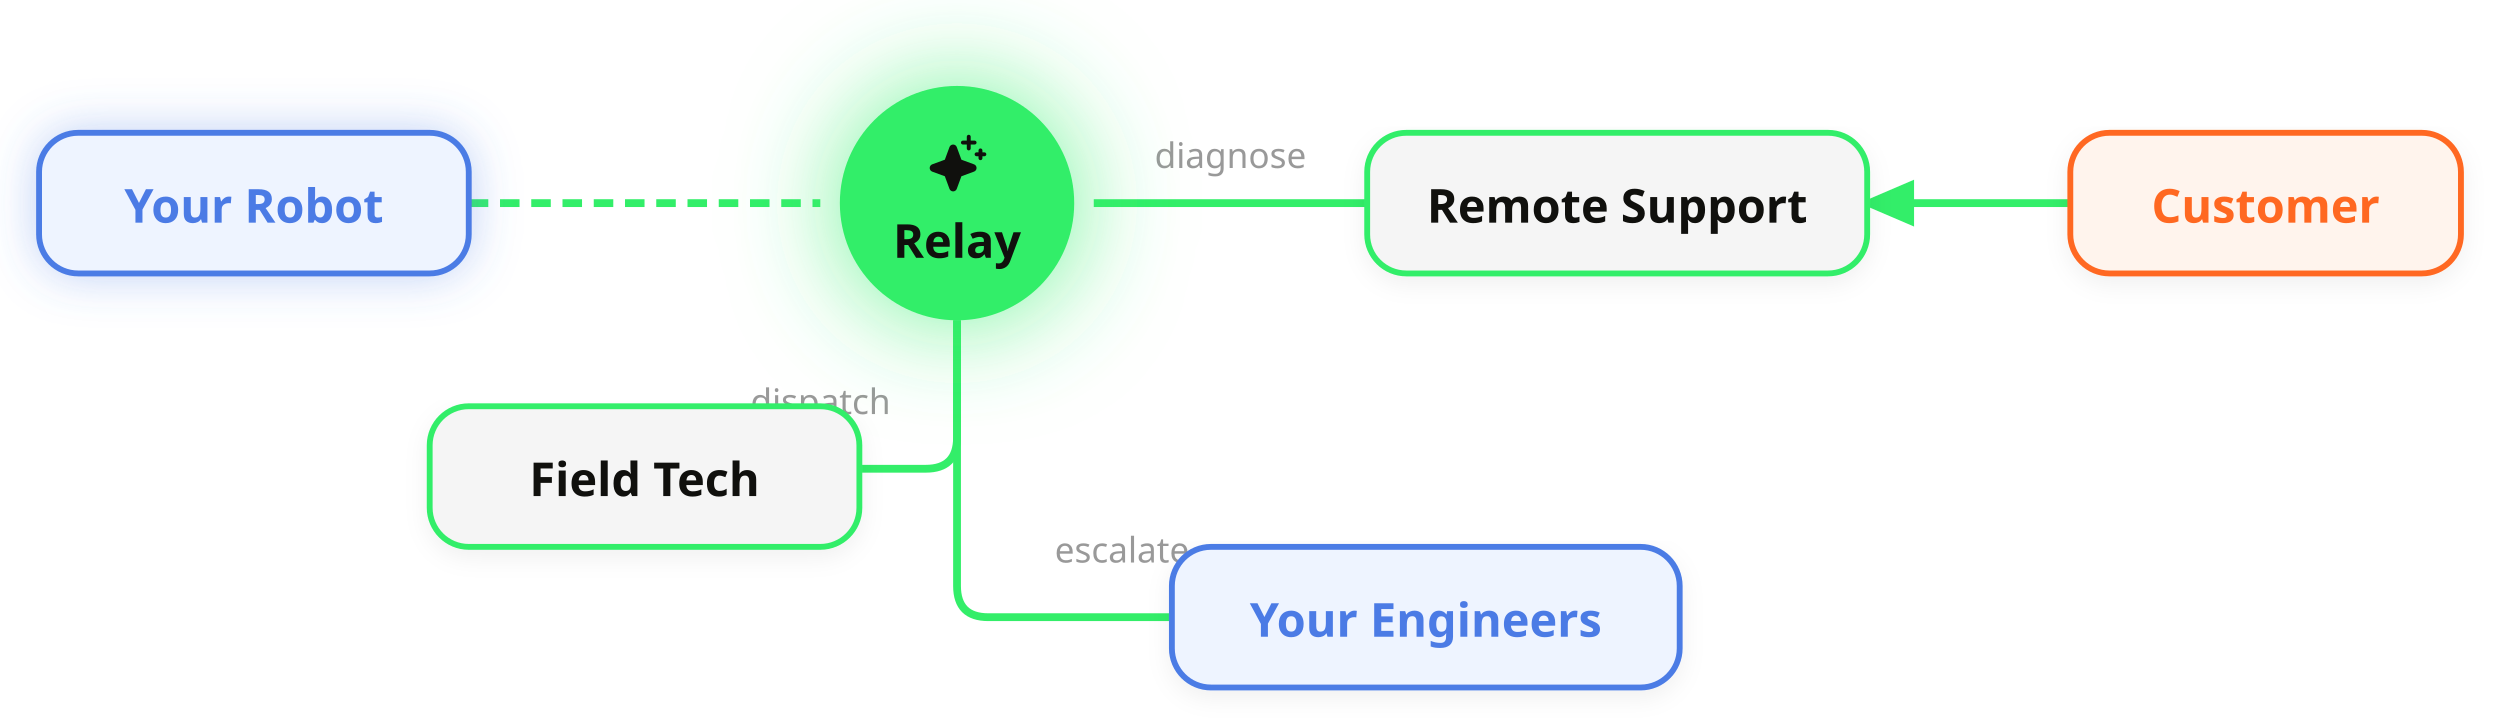
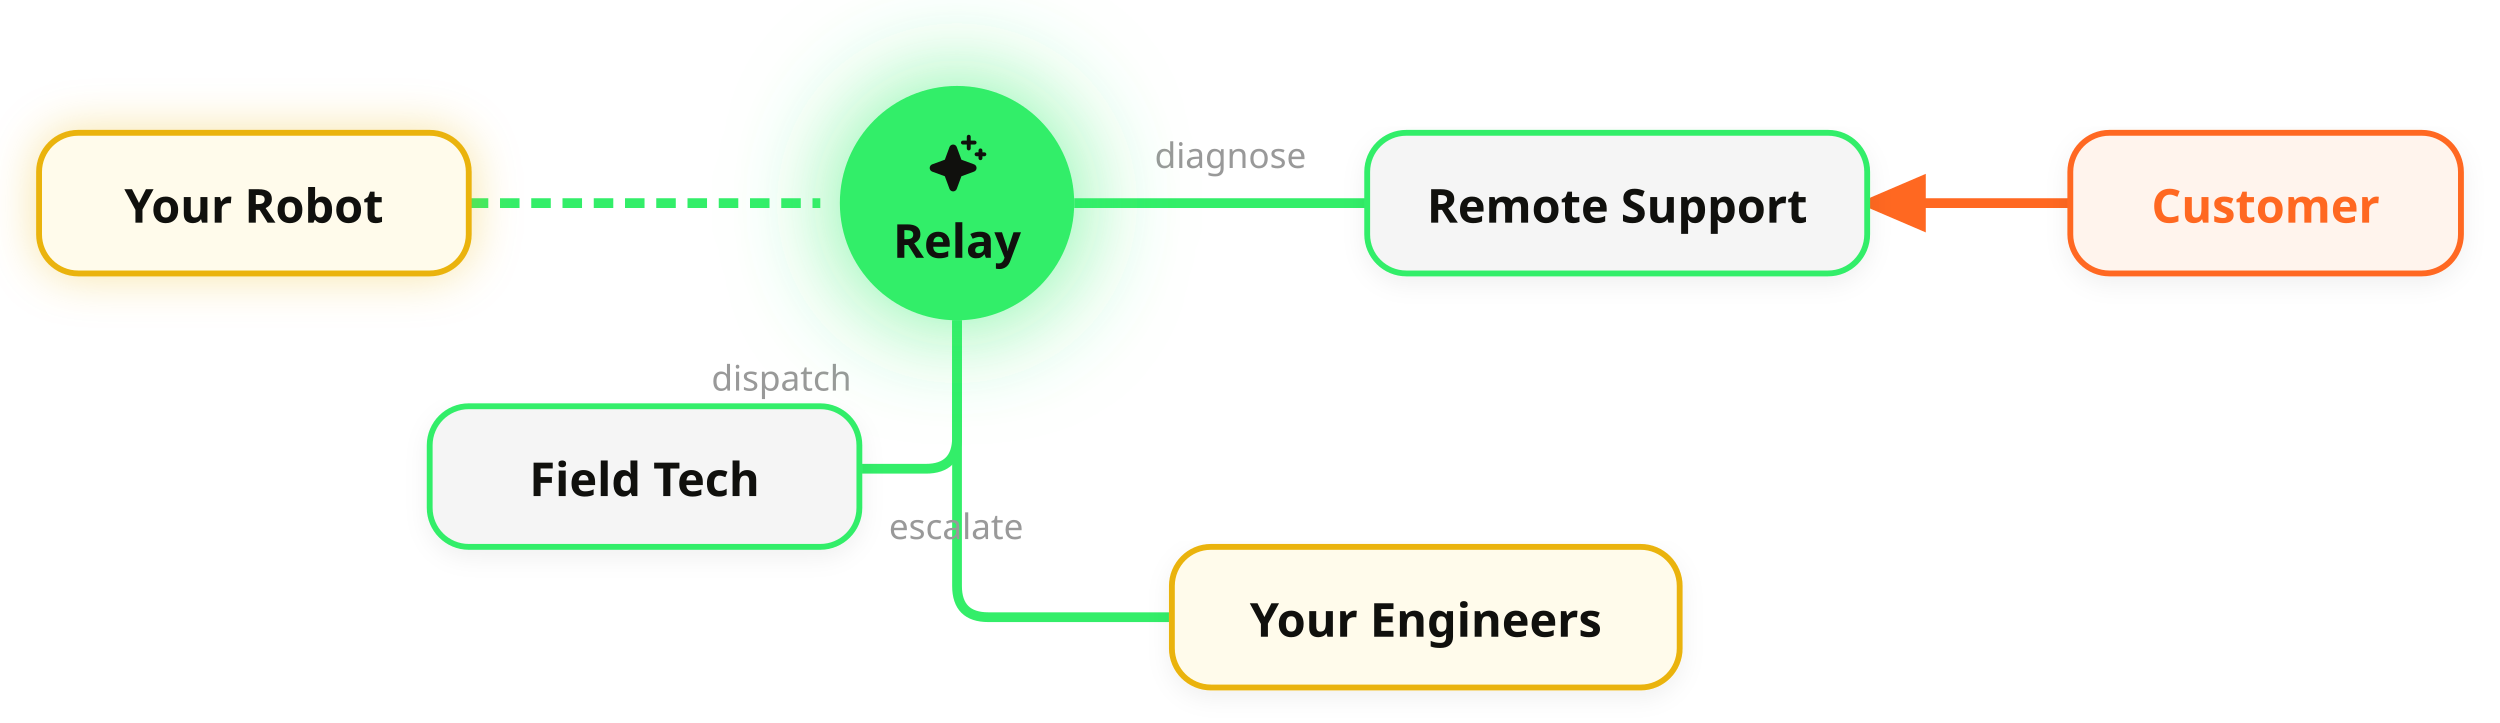
<svg xmlns="http://www.w3.org/2000/svg" viewBox="0 0 640 185" font-family="'DM Sans', sans-serif">
  <defs>
    <marker id="rw-arr" markerWidth="7" markerHeight="6" refX="6" refY="3" orient="auto" markerUnits="strokeWidth">
      <polygon points="0 0, 7 3, 0 6" fill="#33ee69" />
    </marker>
+     <marker id="rw-arr-orange" markerWidth="7" markerHeight="6" refX="6" refY="3" orient="auto" markerUnits="strokeWidth">
+       <polygon points="0 0, 7 3, 0 6" fill="#FF6821" />
+     </marker>
    <filter id="rw-glow" x="-60%" y="-60%" width="220%" height="220%">
      <feDropShadow dx="0" dy="0" stdDeviation="14" flood-color="#33ee69" flood-opacity="0.7" />
    </filter>
    <filter id="rw-glow-light" x="-50%" y="-50%" width="200%" height="200%">
-       <feDropShadow dx="0" dy="0" stdDeviation="6" flood-color="#4B7BE5" flood-opacity="0.35" />
+       <feDropShadow dx="0" dy="0" stdDeviation="6" flood-color="#EAB308" flood-opacity="0.35" />
    </filter>
    <filter id="rw-shadow" x="-10%" y="-10%" width="130%" height="140%">
      <feDropShadow dx="0" dy="2" stdDeviation="3" flood-color="#000000" flood-opacity="0.06" />
    </filter>
  </defs>
-   <line x1="120" y1="52" x2="210" y2="52" stroke="#33ee69" stroke-width="2" stroke-dasharray="5,3" />
-   <line x1="280" y1="52" x2="350" y2="52" stroke="#33ee69" stroke-width="2" />
+   <line x1="120" y1="52" x2="210" y2="52" stroke="#33ee69" stroke-width="2.5" stroke-dasharray="5,3" />
+   <line x1="275" y1="52" x2="350" y2="52" stroke="#33ee69" stroke-width="2.5" />
  <text x="315" y="43" font-size="9" fill="#999" text-anchor="middle">diagnose</text>
-   <line x1="580" y1="52" x2="478" y2="52" stroke="#33ee69" stroke-width="2" marker-end="url(#rw-arr)" />
-   <path d="M 245,82 L 245,112 Q 245,120 237,120 L 220,120" stroke="#33ee69" stroke-width="2" fill="none" />
-   <text x="228" y="106" font-size="9" fill="#999" text-anchor="end">dispatch</text>
-   <path d="M 245,82 L 245,150 Q 245,158 253,158 L 300,158" stroke="#33ee69" stroke-width="2" fill="none" />
-   <text x="270" y="144" font-size="9" fill="#999" text-anchor="start">escalate</text>
+   <line x1="580" y1="52" x2="478" y2="52" stroke="#FF6821" stroke-width="2.5" marker-end="url(#rw-arr-orange)" />
+   <path d="M 245,82 L 245,112 Q 245,120 237,120 L 220,120" stroke="#33ee69" stroke-width="2.5" fill="none" />
+   <text x="218" y="100" font-size="9" fill="#999" text-anchor="end">dispatch</text>
+   <path d="M 245,82 L 245,150 Q 245,158 253,158 L 300,158" stroke="#33ee69" stroke-width="2.5" fill="none" />
+   <text x="262" y="138" font-size="9" fill="#999" text-anchor="end">escalate</text>
  <g filter="url(#rw-glow-light)">
-     <rect x="10" y="34" width="110" height="36" rx="10" fill="#EEF4FF" stroke="#4B7BE5" stroke-width="1.5" />
+     <rect x="10" y="34" width="110" height="36" rx="10" fill="#FFFBEB" stroke="#EAB308" stroke-width="1.5" />
  </g>
-   <text x="65" y="57" font-size="12" font-weight="700" fill="#4B7BE5" text-anchor="middle">Your Robot</text>
+   <text x="65" y="57" font-size="12" font-weight="700" fill="#10100d" text-anchor="middle">Your Robot</text>
  <g filter="url(#rw-glow)">
    <circle cx="245" cy="52" r="30" fill="#33ee69" />
  </g>
  <g transform="translate(237, 34)">
    <svg width="16" height="16" viewBox="0 0 256 256" fill="#10100d">
      <path d="M208,144a15.78,15.78,0,0,1-10.42,14.94l-51.65,19-19,51.61a15.92,15.92,0,0,1-29.88,0L78.07,178l-51.65-19a15.92,15.92,0,0,1,0-29.88l51.65-19,19-51.65a15.92,15.92,0,0,1,29.88,0l19,51.65,51.61,19A15.78,15.78,0,0,1,208,144ZM152,48h16V64a8,8,0,0,0,16,0V48h16a8,8,0,0,0,0-16H184V16a8,8,0,0,0-16,0V32H152a8,8,0,0,0,0,16Zm88,32h-8V72a8,8,0,0,0-16,0v8h-8a8,8,0,0,0,0,16h8v8a8,8,0,0,0,16,0V96h8a8,8,0,0,0,0-16Z" />
    </svg>
  </g>
  <text x="245" y="66" font-size="12" font-weight="700" fill="#10100d" text-anchor="middle">Relay</text>
  <g filter="url(#rw-shadow)">
    <rect x="350" y="34" width="128" height="36" rx="10" fill="#f5f5f5" stroke="#33ee69" stroke-width="1.5" />
  </g>
  <text x="414" y="57" font-size="12" font-weight="700" fill="#10100d" text-anchor="middle">Remote Support</text>
  <g filter="url(#rw-shadow)">
    <rect x="530" y="34" width="100" height="36" rx="10" fill="#FFF4ED" stroke="#FF6821" stroke-width="1.5" />
  </g>
  <text x="580" y="57" font-size="12" font-weight="700" fill="#FF6821" text-anchor="middle">Customer</text>
  <g filter="url(#rw-shadow)">
    <rect x="110" y="104" width="110" height="36" rx="10" fill="#f5f5f5" stroke="#33ee69" stroke-width="1.5" />
  </g>
  <text x="165" y="127" font-size="12" font-weight="700" fill="#10100d" text-anchor="middle">Field Tech</text>
  <g filter="url(#rw-shadow)">
-     <rect x="300" y="140" width="130" height="36" rx="10" fill="#EEF4FF" stroke="#4B7BE5" stroke-width="1.5" />
+     <rect x="300" y="140" width="130" height="36" rx="10" fill="#FFFBEB" stroke="#EAB308" stroke-width="1.5" />
  </g>
-   <text x="365" y="163" font-size="12" font-weight="700" fill="#4B7BE5" text-anchor="middle">Your Engineers</text>
+   <text x="365" y="163" font-size="12" font-weight="700" fill="#10100d" text-anchor="middle">Your Engineers</text>
</svg>
